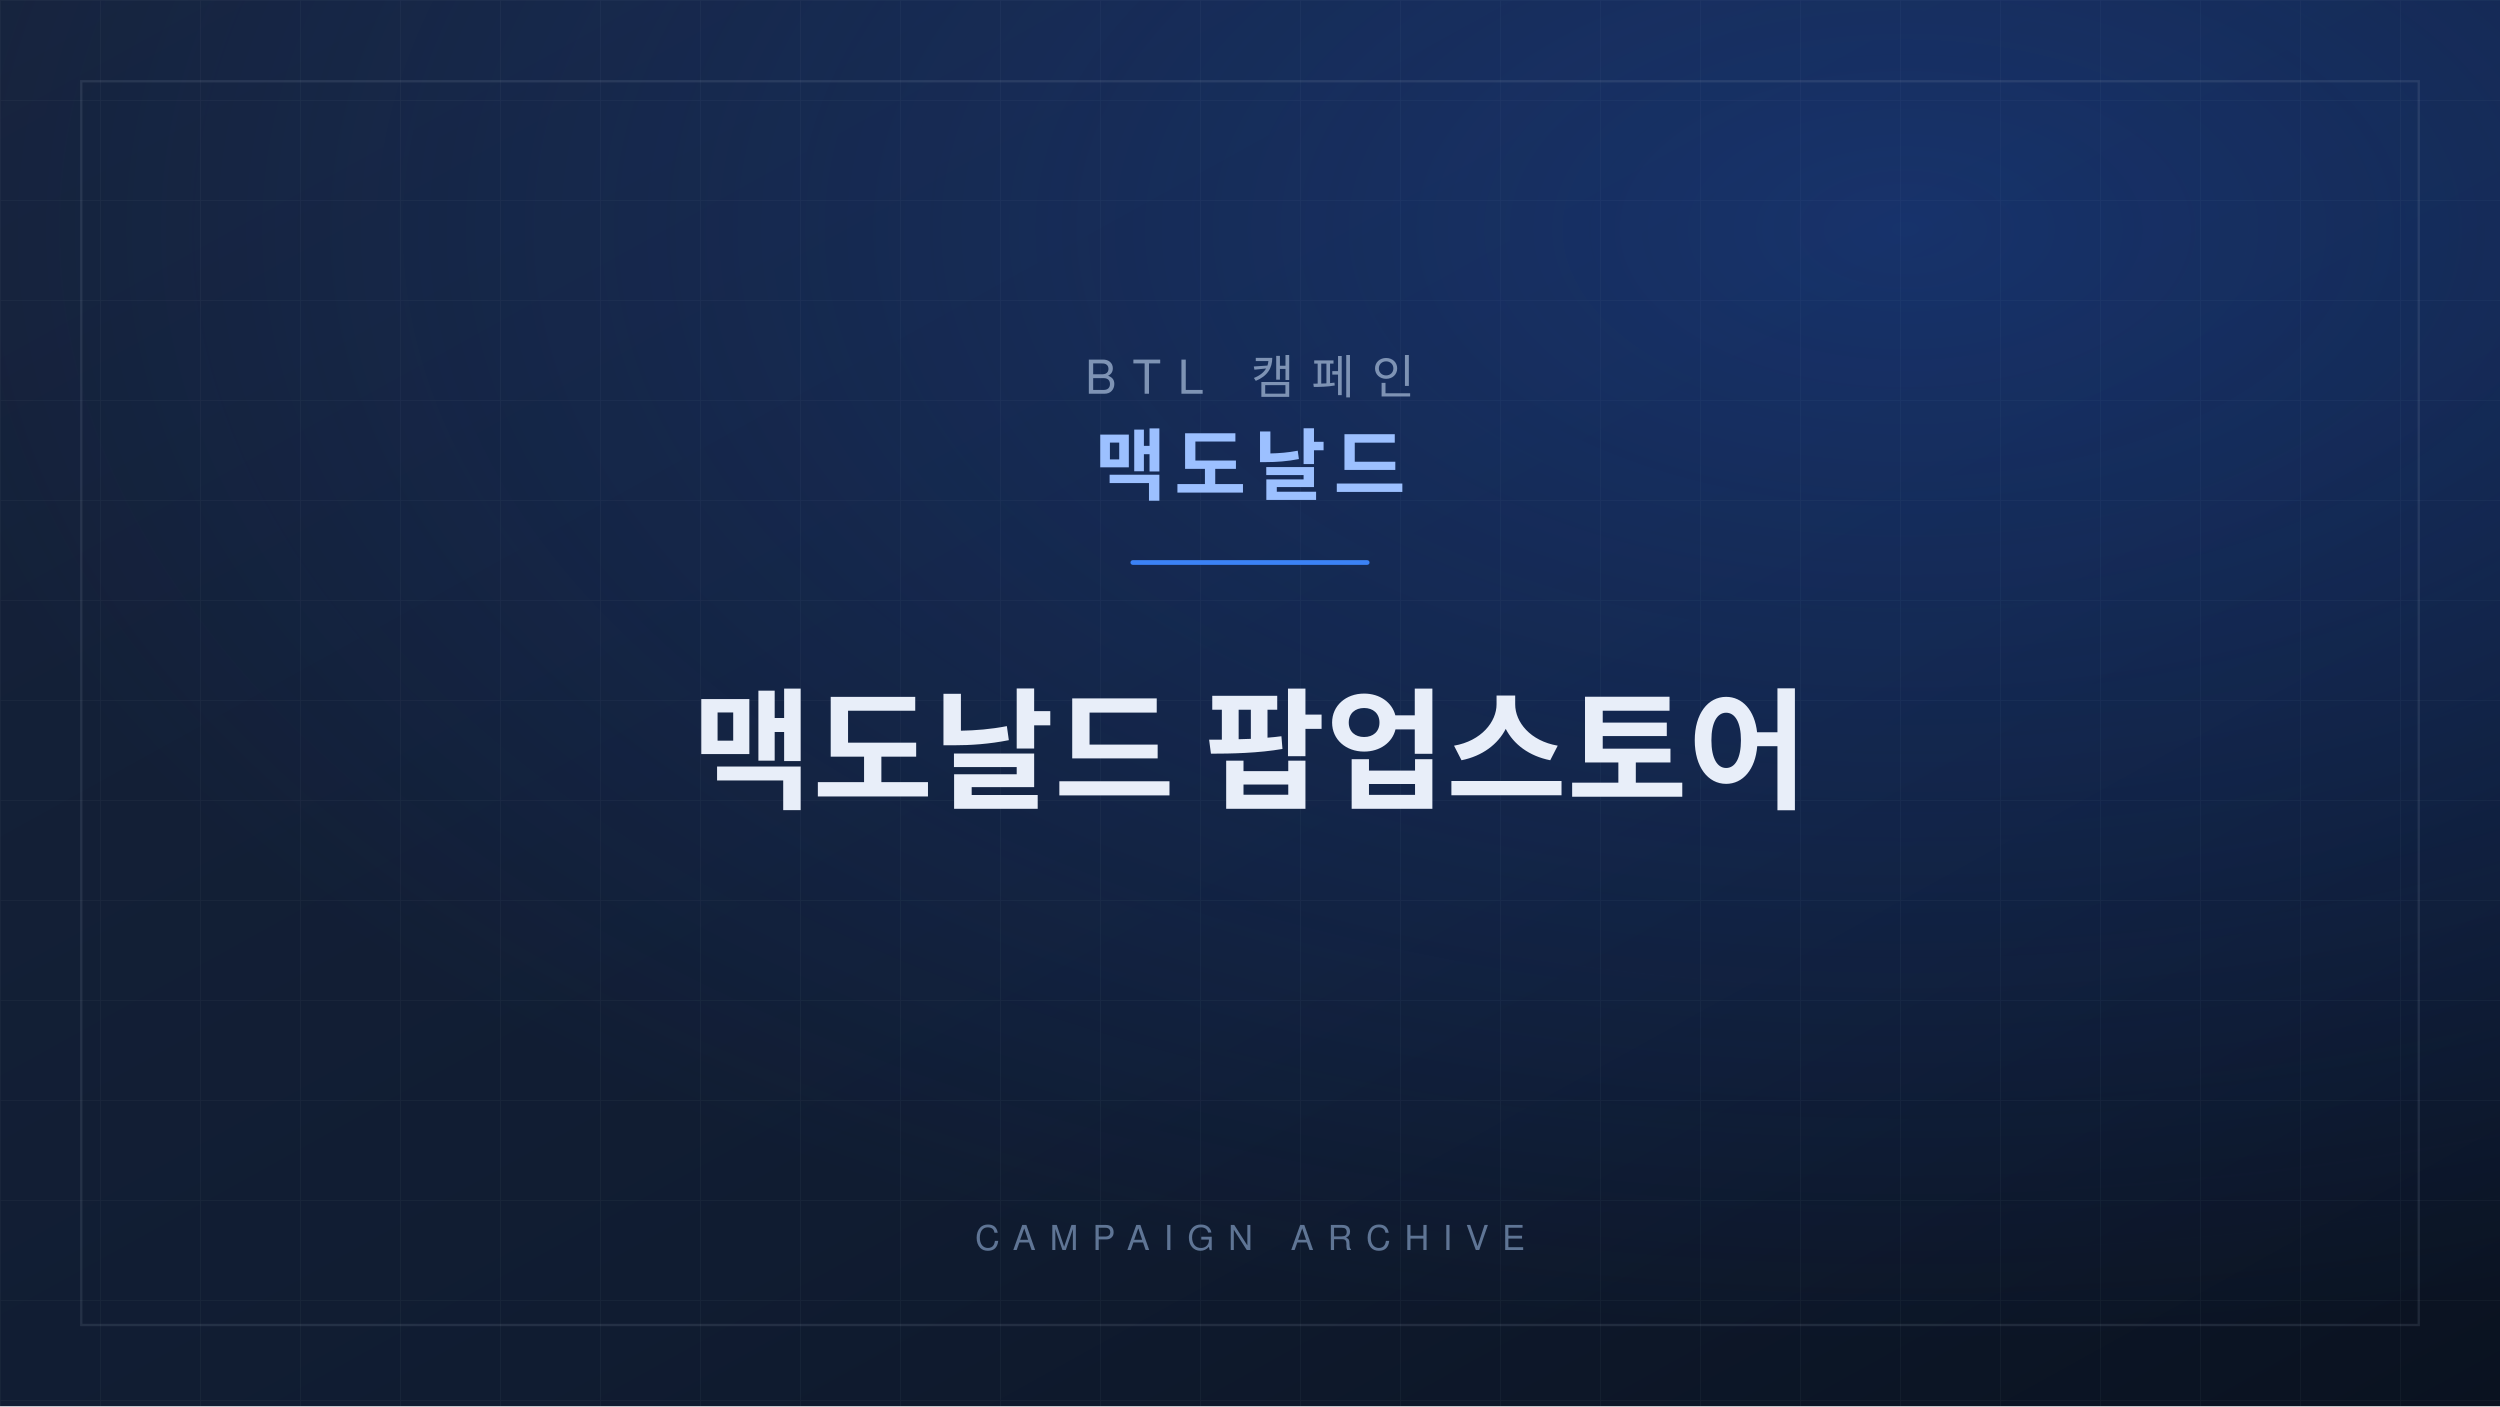
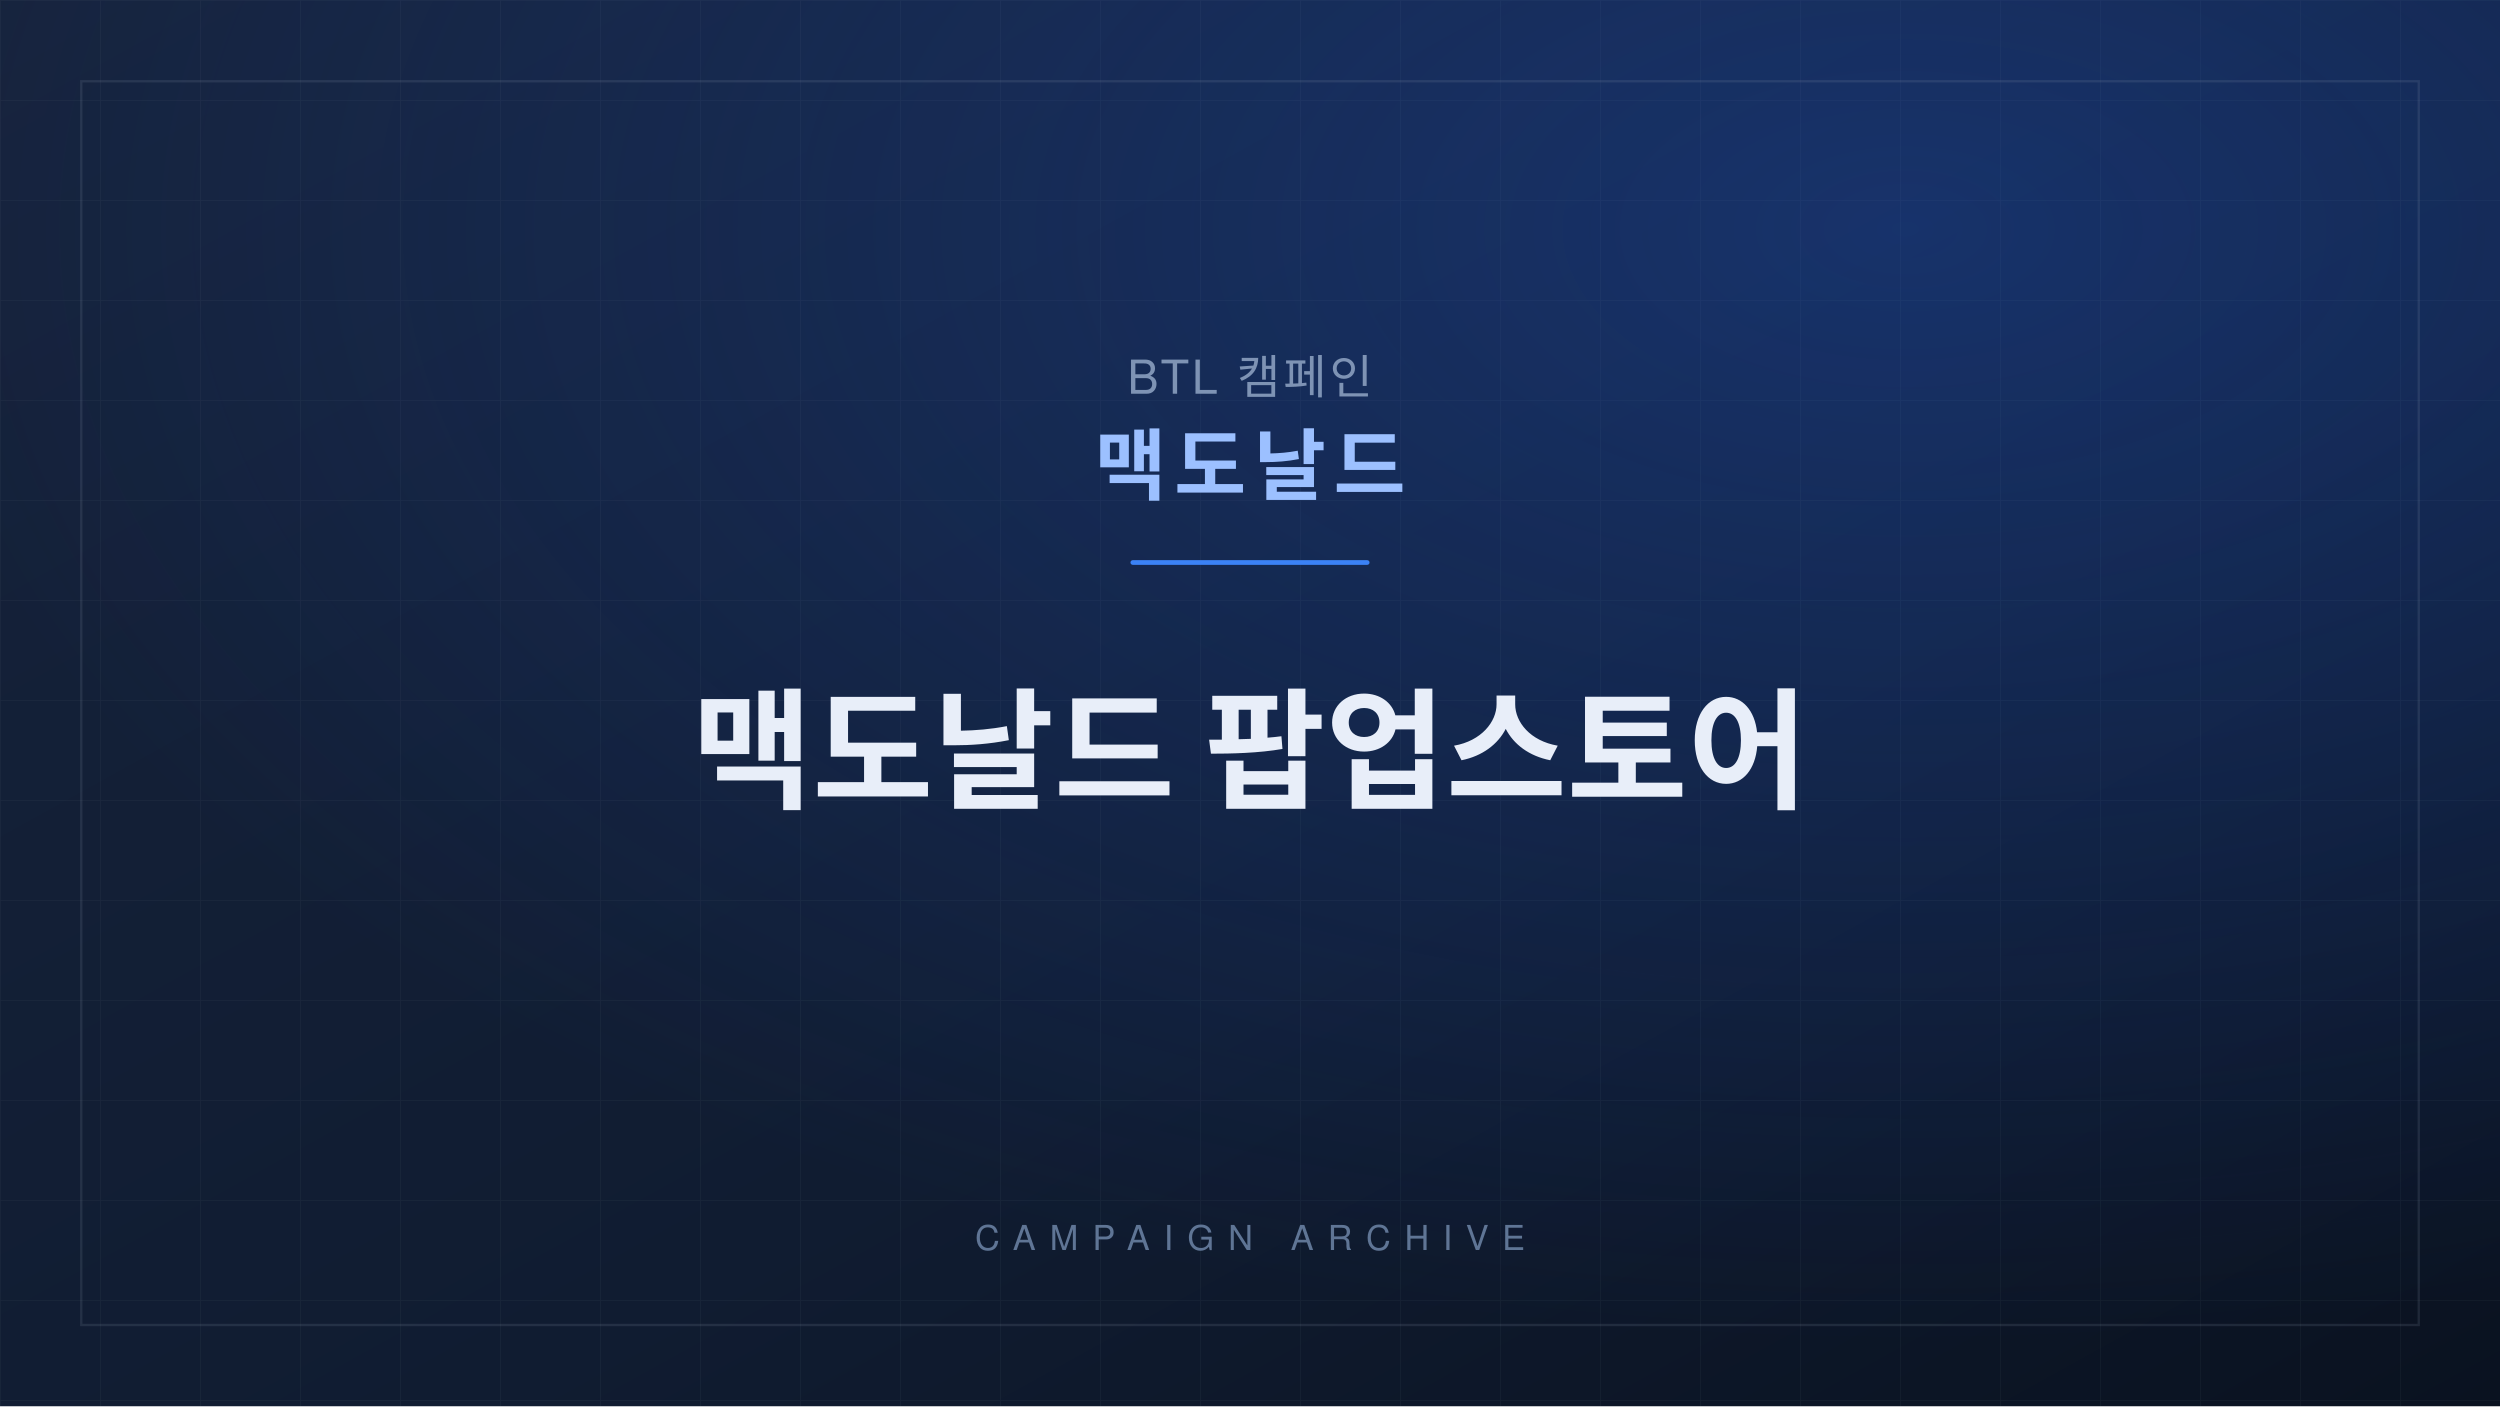
<svg xmlns="http://www.w3.org/2000/svg" viewBox="0 0 1600 900" width="1600" height="900" role="img" aria-label="맥도날드 팝업스토어 — 맥도날드">
  <defs>
    <linearGradient id="g" x1="0" y1="0" x2="1" y2="1">
      <stop offset="0" stop-color="#16233C" />
      <stop offset="0.6" stop-color="#101C31" />
      <stop offset="1" stop-color="#0A1220" />
    </linearGradient>
    <radialGradient id="a" cx="0.76" cy="0.16" r="0.8">
      <stop offset="0" stop-color="#2563EB" stop-opacity="0.30" />
      <stop offset="1" stop-color="#2563EB" stop-opacity="0" />
    </radialGradient>
    <pattern id="grid" width="64" height="64" patternUnits="userSpaceOnUse">
      <path d="M64 0H0V64" fill="none" stroke="#94A3B8" stroke-opacity="0.07" stroke-width="1" />
    </pattern>
  </defs>
  <rect width="1600" height="900" fill="url(#g)" />
  <rect width="1600" height="900" fill="url(#grid)" />
  <rect width="1600" height="900" fill="url(#a)" />
  <rect x="52" y="52" width="1496" height="796" fill="none" stroke="#94A3B8" stroke-opacity="0.15" stroke-width="1.5" />
-   <text x="800" y="252" text-anchor="middle" font-family="Helvetica,Arial,'Apple SD Gothic Neo',sans-serif" font-size="30" letter-spacing="11" fill="#7E93B4">BTL 캠페인</text>
+   <text x="800" y="252" text-anchor="middle" font-family="Helvetica,Arial,'Apple SD Gothic Neo',sans-serif" font-size="30" letter-spacing="2" fill="#7E93B4">BTL 캠페인</text>
  <text x="800" y="316" text-anchor="middle" font-family="Helvetica,Arial,'Apple SD Gothic Neo','Noto Sans KR',sans-serif" font-size="50" font-weight="600" letter-spacing="5" fill="#9CC0FF">맥도날드</text>
  <line x1="725" y1="360" x2="875" y2="360" stroke="#3B82F6" stroke-width="3" stroke-linecap="round" />
  <text x="800" y="511" text-anchor="middle" font-family="'Apple SD Gothic Neo','Noto Sans KR','Malgun Gothic',Pretendard,sans-serif" font-size="84" font-weight="700" fill="#E8EEF9">맥도날드 팝업스토어</text>
  <text x="800" y="800" text-anchor="middle" font-family="Helvetica,Arial,sans-serif" font-size="22" letter-spacing="9" fill="#5F7595">CAMPAIGN ARCHIVE</text>
</svg>
